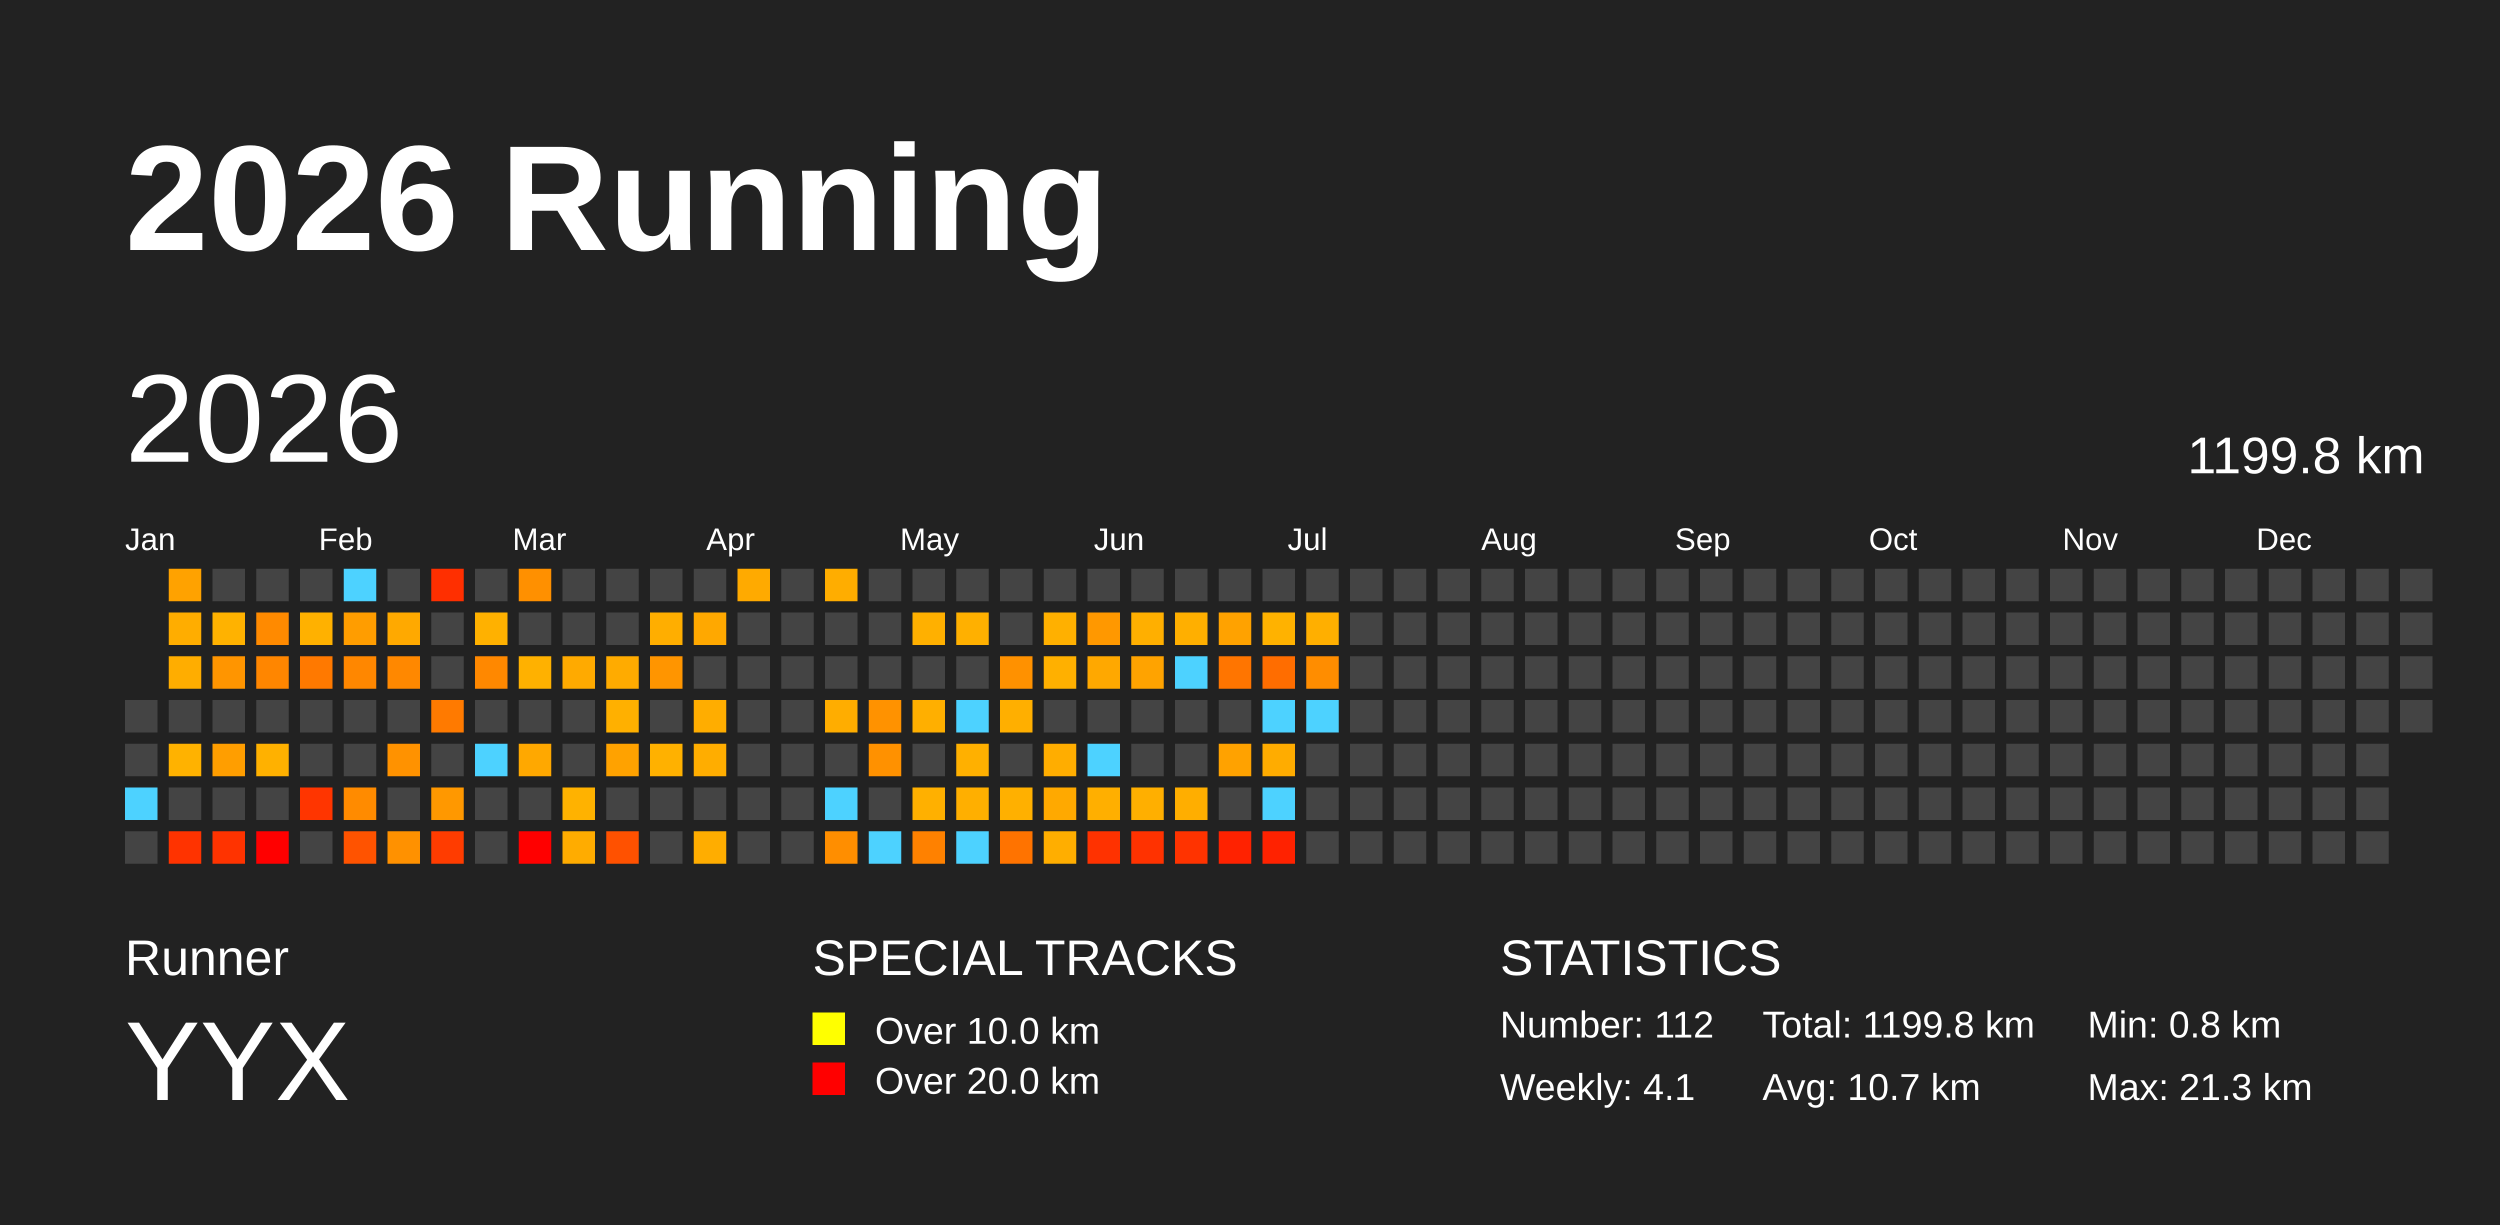
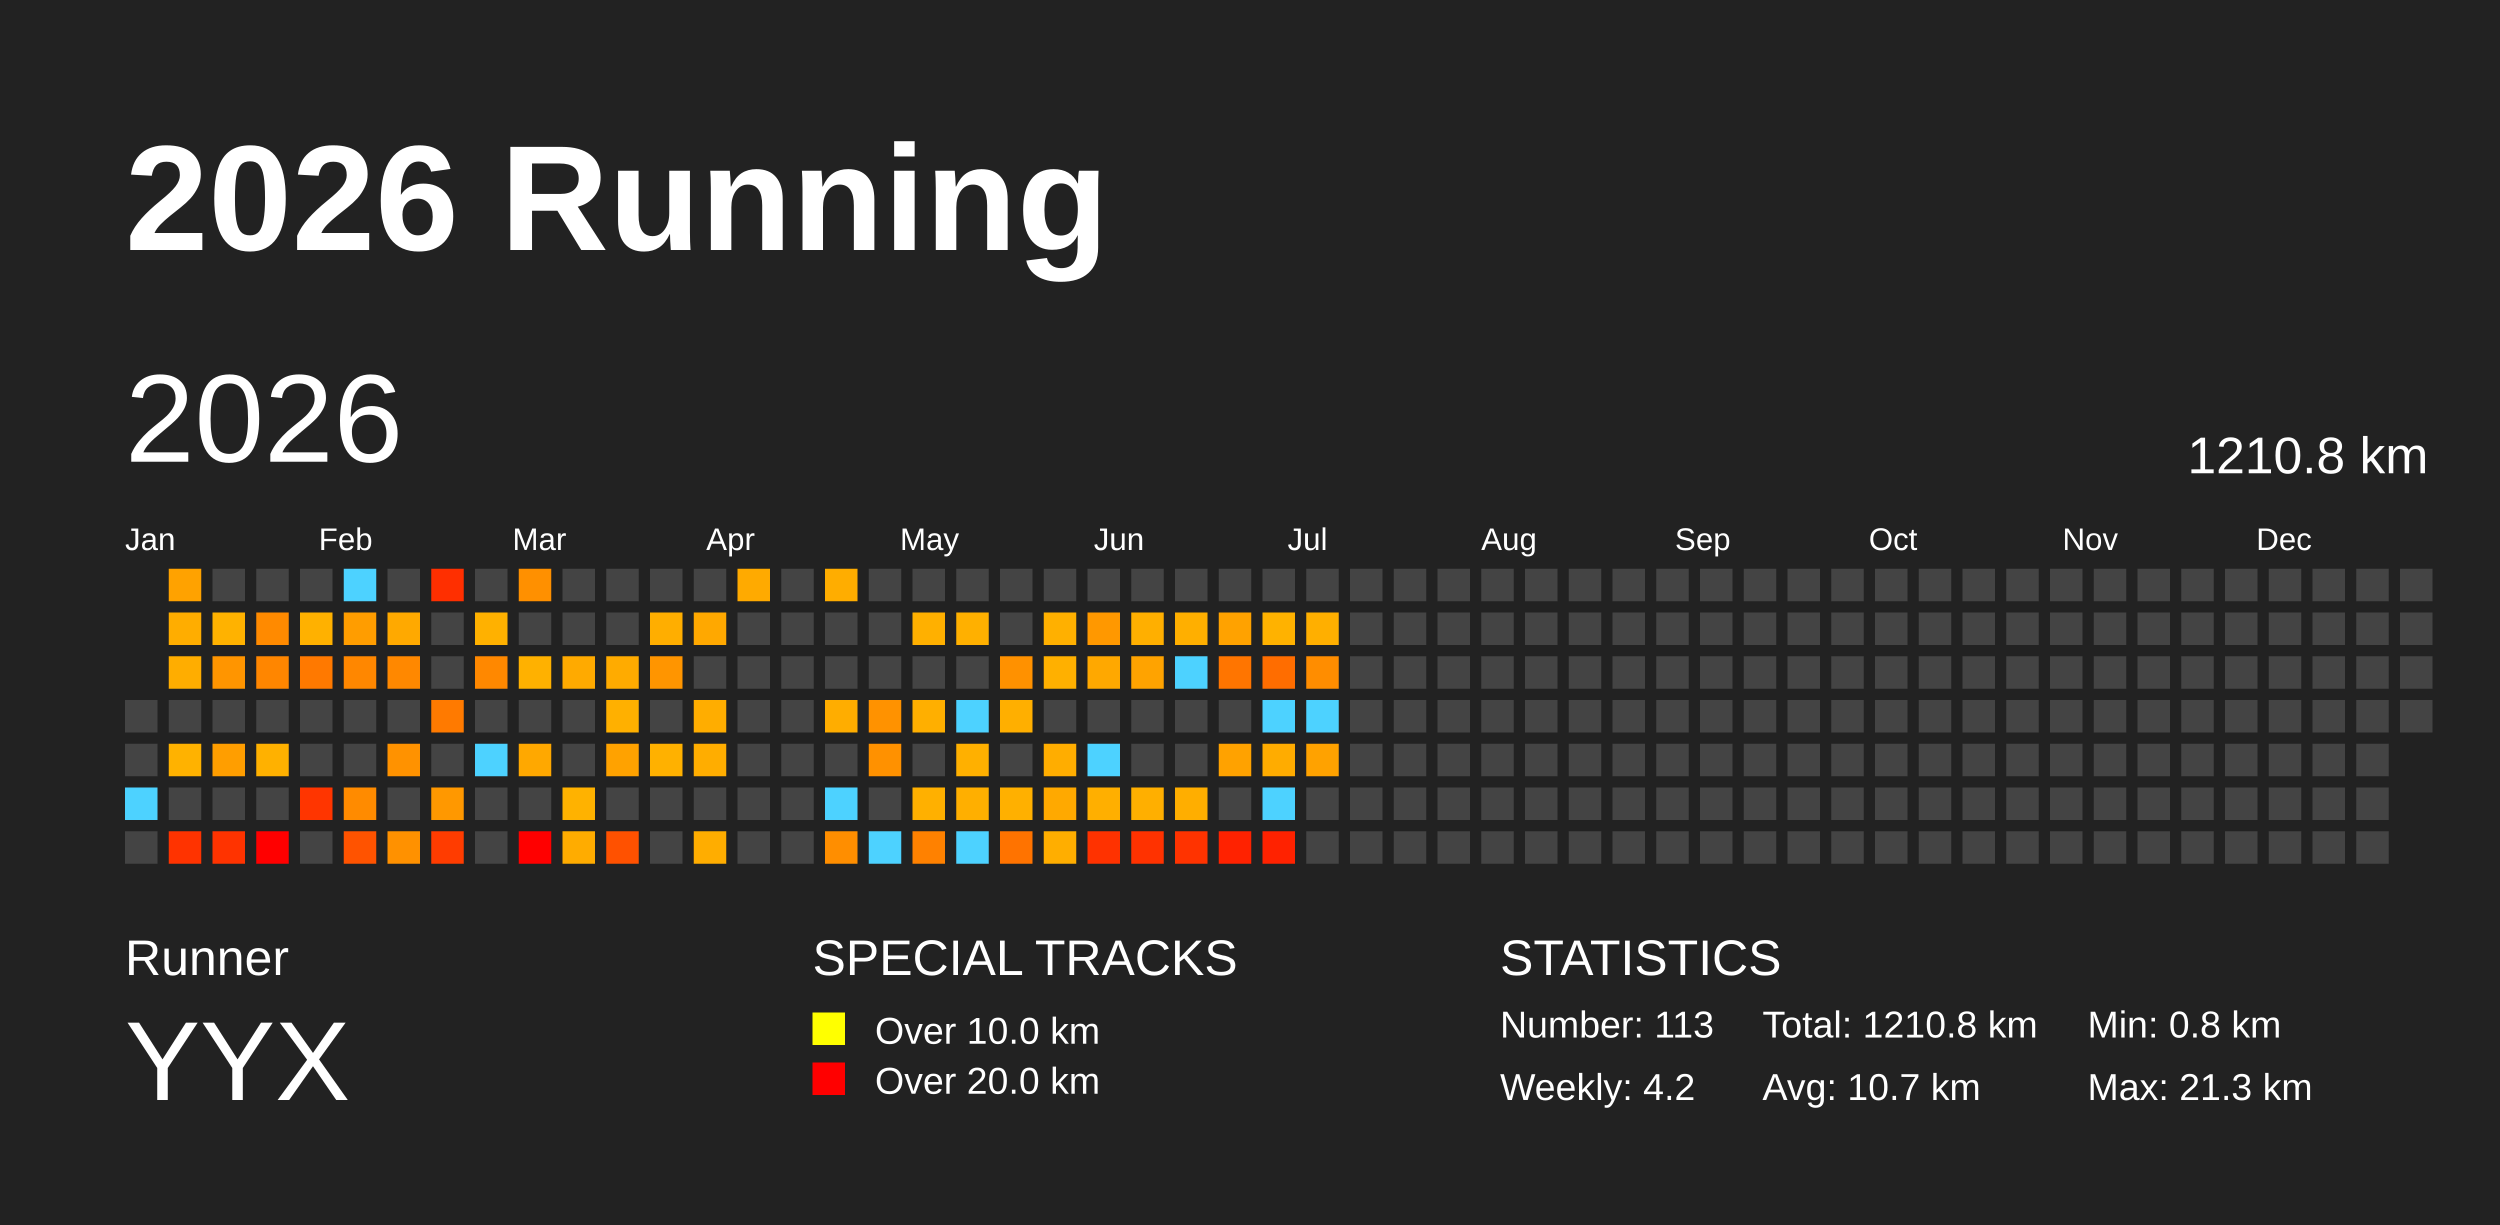
<svg xmlns="http://www.w3.org/2000/svg" baseProfile="full" height="98mm" version="1.1" viewBox="0,0,200,98" width="200mm">
  <defs />
  <rect fill="#222222" height="98" width="200" x="0" y="0" />
  <text fill="#FFFFFF" style="font-size:12px; font-family:Arial; font-weight:bold;" x="10" y="20">2026 Running</text>
  <text fill="#FFFFFF" style="font-size:4px; font-family:Arial" x="10" y="78">Runner</text>
  <text fill="#FFFFFF" style="font-size:9px; font-family:Arial" x="10" y="88">YYX</text>
  <text fill="#FFFFFF" style="font-size:4px; font-family:Arial" x="65" y="78">SPECIAL TRACKS</text>
  <rect fill="yellow" height="2.6" width="2.6" x="65" y="81" />
  <text fill="#FFFFFF" style="font-size:3px; font-family:Arial" x="70" y="83.5">Over 10.0 km</text>
  <rect fill="red" height="2.6" width="2.6" x="65" y="85" />
  <text fill="#FFFFFF" style="font-size:3px; font-family:Arial" x="70" y="87.5">Over 20.0 km</text>
  <text fill="#FFFFFF" style="font-size:4px; font-family:Arial" x="120" y="78">STATISTICS</text>
-   <text fill="#FFFFFF" style="font-size:3px; font-family:Arial" x="120" y="83">Number: 112</text>
-   <text fill="#FFFFFF" style="font-size:3px; font-family:Arial" x="120" y="88">Weekly: 4.1</text>
-   <text fill="#FFFFFF" style="font-size:3px; font-family:Arial" x="141" y="83">Total: 1199.8 km</text>
+   <text fill="#FFFFFF" style="font-size:3px; font-family:Arial" x="120" y="83">Number: 113</text>
+   <text fill="#FFFFFF" style="font-size:3px; font-family:Arial" x="120" y="88">Weekly: 4.2</text>
+   <text fill="#FFFFFF" style="font-size:3px; font-family:Arial" x="141" y="83">Total: 1210.8 km</text>
  <text fill="#FFFFFF" style="font-size:3px; font-family:Arial" x="141" y="88">Avg: 10.7 km</text>
  <text fill="#FFFFFF" style="font-size:3px; font-family:Arial" x="167" y="83">Min: 0.8 km</text>
  <text fill="#FFFFFF" style="font-size:3px; font-family:Arial" x="167" y="88">Max: 21.3 km</text>
  <text dominant-baseline="hanging" fill="#FFFFFF" style="font-size:10.0px; font-family:Arial;" x="10" y="30">2026</text>
-   <text dominant-baseline="hanging" fill="#FFFFFF" style="font-size:4.125px; font-family:Arial;" x="175" y="35">1199.8 km</text>
+   <text dominant-baseline="hanging" fill="#FFFFFF" style="font-size:4.125px; font-family:Arial;" x="175" y="35">1210.8 km</text>
  <text fill="#FFFFFF" style="font-size:2.5px; font-family:Arial" x="10.0" y="44">Jan</text>
  <text fill="#FFFFFF" style="font-size:2.5px; font-family:Arial" x="25.5" y="44">Feb</text>
  <text fill="#FFFFFF" style="font-size:2.5px; font-family:Arial" x="41.0" y="44">Mar</text>
  <text fill="#FFFFFF" style="font-size:2.5px; font-family:Arial" x="56.5" y="44">Apr</text>
  <text fill="#FFFFFF" style="font-size:2.5px; font-family:Arial" x="72.0" y="44">May</text>
  <text fill="#FFFFFF" style="font-size:2.5px; font-family:Arial" x="87.5" y="44">Jun</text>
  <text fill="#FFFFFF" style="font-size:2.5px; font-family:Arial" x="103.0" y="44">Jul</text>
  <text fill="#FFFFFF" style="font-size:2.5px; font-family:Arial" x="118.5" y="44">Aug</text>
  <text fill="#FFFFFF" style="font-size:2.5px; font-family:Arial" x="134.0" y="44">Sep</text>
  <text fill="#FFFFFF" style="font-size:2.5px; font-family:Arial" x="149.5" y="44">Oct</text>
  <text fill="#FFFFFF" style="font-size:2.5px; font-family:Arial" x="165.0" y="44">Nov</text>
  <text fill="#FFFFFF" style="font-size:2.5px; font-family:Arial" x="180.5" y="44">Dec</text>
  <rect fill="#444444" height="2.6" width="2.6" x="10.0" y="56.0" />
  <rect fill="#444444" height="2.6" width="2.6" x="10.0" y="59.5" />
  <rect fill="#4dd2ff" height="2.6" width="2.6" x="10.0" y="63.0" />
  <rect fill="#444444" height="2.6" width="2.6" x="10.0" y="66.5" />
  <rect fill="#ffa200" height="2.6" width="2.6" x="13.5" y="45.5" />
  <rect fill="#ffad00" height="2.6" width="2.6" x="13.5" y="49.0" />
  <rect fill="#ffad00" height="2.6" width="2.6" x="13.5" y="52.5" />
  <rect fill="#444444" height="2.6" width="2.6" x="13.5" y="56.0" />
  <rect fill="#ffb200" height="2.6" width="2.6" x="13.5" y="59.5" />
  <rect fill="#444444" height="2.6" width="2.6" x="13.5" y="63.0" />
  <rect fill="#ff3300" height="2.6" width="2.6" x="13.5" y="66.5" />
  <rect fill="#444444" height="2.6" width="2.6" x="17.0" y="45.5" />
  <rect fill="#ffb200" height="2.6" width="2.6" x="17.0" y="49.0" />
  <rect fill="#ff9500" height="2.6" width="2.6" x="17.0" y="52.5" />
  <rect fill="#444444" height="2.6" width="2.6" x="17.0" y="56.0" />
  <rect fill="#ff9e00" height="2.6" width="2.6" x="17.0" y="59.5" />
  <rect fill="#444444" height="2.6" width="2.6" x="17.0" y="63.0" />
  <rect fill="#ff3300" height="2.6" width="2.6" x="17.0" y="66.5" />
  <rect fill="#444444" height="2.6" width="2.6" x="20.5" y="45.5" />
  <rect fill="#ff8a00" height="2.6" width="2.6" x="20.5" y="49.0" />
  <rect fill="#ff8600" height="2.6" width="2.6" x="20.5" y="52.5" />
  <rect fill="#444444" height="2.6" width="2.6" x="20.5" y="56.0" />
  <rect fill="#ffb100" height="2.6" width="2.6" x="20.5" y="59.5" />
  <rect fill="#444444" height="2.6" width="2.6" x="20.5" y="63.0" />
  <rect fill="red" height="2.6" width="2.6" x="20.5" y="66.5" />
  <rect fill="#444444" height="2.6" width="2.6" x="24.0" y="45.5" />
  <rect fill="#ffb100" height="2.6" width="2.6" x="24.0" y="49.0" />
  <rect fill="#ff7900" height="2.6" width="2.6" x="24.0" y="52.5" />
  <rect fill="#444444" height="2.6" width="2.6" x="24.0" y="56.0" />
  <rect fill="#444444" height="2.6" width="2.6" x="24.0" y="59.5" />
  <rect fill="#ff3500" height="2.6" width="2.6" x="24.0" y="63.0" />
  <rect fill="#444444" height="2.6" width="2.6" x="24.0" y="66.5" />
  <rect fill="#4dd2ff" height="2.6" width="2.6" x="27.5" y="45.5" />
  <rect fill="#ff9d00" height="2.6" width="2.6" x="27.5" y="49.0" />
  <rect fill="#ff8700" height="2.6" width="2.6" x="27.5" y="52.5" />
  <rect fill="#444444" height="2.6" width="2.6" x="27.5" y="56.0" />
  <rect fill="#444444" height="2.6" width="2.6" x="27.5" y="59.5" />
  <rect fill="#ff8b00" height="2.6" width="2.6" x="27.5" y="63.0" />
  <rect fill="#ff5300" height="2.6" width="2.6" x="27.5" y="66.5" />
  <rect fill="#444444" height="2.6" width="2.6" x="31.0" y="45.5" />
  <rect fill="#ffa900" height="2.6" width="2.6" x="31.0" y="49.0" />
  <rect fill="#ff8800" height="2.6" width="2.6" x="31.0" y="52.5" />
  <rect fill="#444444" height="2.6" width="2.6" x="31.0" y="56.0" />
  <rect fill="#ff9200" height="2.6" width="2.6" x="31.0" y="59.5" />
  <rect fill="#444444" height="2.6" width="2.6" x="31.0" y="63.0" />
  <rect fill="#ff9100" height="2.6" width="2.6" x="31.0" y="66.5" />
  <rect fill="#ff2f00" height="2.6" width="2.6" x="34.5" y="45.5" />
  <rect fill="#444444" height="2.6" width="2.6" x="34.5" y="49.0" />
  <rect fill="#444444" height="2.6" width="2.6" x="34.5" y="52.5" />
  <rect fill="#ff7a00" height="2.6" width="2.6" x="34.5" y="56.0" />
  <rect fill="#444444" height="2.6" width="2.6" x="34.5" y="59.5" />
  <rect fill="#ff9800" height="2.6" width="2.6" x="34.5" y="63.0" />
  <rect fill="#ff3c00" height="2.6" width="2.6" x="34.5" y="66.5" />
  <rect fill="#444444" height="2.6" width="2.6" x="38.0" y="45.5" />
  <rect fill="#ffb100" height="2.6" width="2.6" x="38.0" y="49.0" />
  <rect fill="#ff8800" height="2.6" width="2.6" x="38.0" y="52.5" />
  <rect fill="#444444" height="2.6" width="2.6" x="38.0" y="56.0" />
  <rect fill="#4dd2ff" height="2.6" width="2.6" x="38.0" y="59.5" />
  <rect fill="#444444" height="2.6" width="2.6" x="38.0" y="63.0" />
  <rect fill="#444444" height="2.6" width="2.6" x="38.0" y="66.5" />
  <rect fill="#ff9000" height="2.6" width="2.6" x="41.5" y="45.5" />
  <rect fill="#444444" height="2.6" width="2.6" x="41.5" y="49.0" />
  <rect fill="#ffb100" height="2.6" width="2.6" x="41.5" y="52.5" />
  <rect fill="#444444" height="2.6" width="2.6" x="41.5" y="56.0" />
  <rect fill="#ffa800" height="2.6" width="2.6" x="41.5" y="59.5" />
  <rect fill="#444444" height="2.6" width="2.6" x="41.5" y="63.0" />
  <rect fill="red" height="2.6" width="2.6" x="41.5" y="66.5" />
  <rect fill="#444444" height="2.6" width="2.6" x="45.0" y="45.5" />
  <rect fill="#444444" height="2.6" width="2.6" x="45.0" y="49.0" />
  <rect fill="#ffaa00" height="2.6" width="2.6" x="45.0" y="52.5" />
  <rect fill="#444444" height="2.6" width="2.6" x="45.0" y="56.0" />
  <rect fill="#444444" height="2.6" width="2.6" x="45.0" y="59.5" />
  <rect fill="#ffb200" height="2.6" width="2.6" x="45.0" y="63.0" />
  <rect fill="#ffac00" height="2.6" width="2.6" x="45.0" y="66.5" />
  <rect fill="#444444" height="2.6" width="2.6" x="48.5" y="45.5" />
  <rect fill="#444444" height="2.6" width="2.6" x="48.5" y="49.0" />
  <rect fill="#ffab00" height="2.6" width="2.6" x="48.5" y="52.5" />
  <rect fill="#ffb000" height="2.6" width="2.6" x="48.5" y="56.0" />
  <rect fill="#ffa200" height="2.6" width="2.6" x="48.5" y="59.5" />
  <rect fill="#444444" height="2.6" width="2.6" x="48.5" y="63.0" />
  <rect fill="#ff5100" height="2.6" width="2.6" x="48.5" y="66.5" />
  <rect fill="#444444" height="2.6" width="2.6" x="52.0" y="45.5" />
  <rect fill="#ffae00" height="2.6" width="2.6" x="52.0" y="49.0" />
  <rect fill="#ff9500" height="2.6" width="2.6" x="52.0" y="52.5" />
  <rect fill="#444444" height="2.6" width="2.6" x="52.0" y="56.0" />
  <rect fill="#ffb100" height="2.6" width="2.6" x="52.0" y="59.5" />
  <rect fill="#444444" height="2.6" width="2.6" x="52.0" y="63.0" />
  <rect fill="#444444" height="2.6" width="2.6" x="52.0" y="66.5" />
  <rect fill="#444444" height="2.6" width="2.6" x="55.5" y="45.5" />
  <rect fill="#ffa800" height="2.6" width="2.6" x="55.5" y="49.0" />
  <rect fill="#444444" height="2.6" width="2.6" x="55.5" y="52.5" />
  <rect fill="#ffad00" height="2.6" width="2.6" x="55.5" y="56.0" />
  <rect fill="#ffad00" height="2.6" width="2.6" x="55.5" y="59.5" />
  <rect fill="#444444" height="2.6" width="2.6" x="55.5" y="63.0" />
  <rect fill="#ffad00" height="2.6" width="2.6" x="55.5" y="66.5" />
  <rect fill="#ffaa00" height="2.6" width="2.6" x="59.0" y="45.5" />
  <rect fill="#444444" height="2.6" width="2.6" x="59.0" y="49.0" />
  <rect fill="#444444" height="2.6" width="2.6" x="59.0" y="52.5" />
  <rect fill="#444444" height="2.6" width="2.6" x="59.0" y="56.0" />
  <rect fill="#444444" height="2.6" width="2.6" x="59.0" y="59.5" />
  <rect fill="#444444" height="2.6" width="2.6" x="59.0" y="63.0" />
  <rect fill="#444444" height="2.6" width="2.6" x="59.0" y="66.5" />
  <rect fill="#444444" height="2.6" width="2.6" x="62.5" y="45.5" />
  <rect fill="#444444" height="2.6" width="2.6" x="62.5" y="49.0" />
  <rect fill="#444444" height="2.6" width="2.6" x="62.5" y="52.5" />
  <rect fill="#444444" height="2.6" width="2.6" x="62.5" y="56.0" />
  <rect fill="#444444" height="2.6" width="2.6" x="62.5" y="59.5" />
  <rect fill="#444444" height="2.6" width="2.6" x="62.5" y="63.0" />
  <rect fill="#444444" height="2.6" width="2.6" x="62.5" y="66.5" />
  <rect fill="#ffad00" height="2.6" width="2.6" x="66.0" y="45.5" />
  <rect fill="#444444" height="2.6" width="2.6" x="66.0" y="49.0" />
  <rect fill="#444444" height="2.6" width="2.6" x="66.0" y="52.5" />
  <rect fill="#ffad00" height="2.6" width="2.6" x="66.0" y="56.0" />
  <rect fill="#444444" height="2.6" width="2.6" x="66.0" y="59.5" />
  <rect fill="#4dd2ff" height="2.6" width="2.6" x="66.0" y="63.0" />
  <rect fill="#ff8e00" height="2.6" width="2.6" x="66.0" y="66.5" />
  <rect fill="#444444" height="2.6" width="2.6" x="69.5" y="45.5" />
  <rect fill="#444444" height="2.6" width="2.6" x="69.5" y="49.0" />
  <rect fill="#444444" height="2.6" width="2.6" x="69.5" y="52.5" />
  <rect fill="#ff9200" height="2.6" width="2.6" x="69.5" y="56.0" />
  <rect fill="#ff9100" height="2.6" width="2.6" x="69.5" y="59.5" />
  <rect fill="#444444" height="2.6" width="2.6" x="69.5" y="63.0" />
  <rect fill="#4dd2ff" height="2.6" width="2.6" x="69.5" y="66.5" />
  <rect fill="#444444" height="2.6" width="2.6" x="73.0" y="45.5" />
  <rect fill="#ffb000" height="2.6" width="2.6" x="73.0" y="49.0" />
  <rect fill="#444444" height="2.6" width="2.6" x="73.0" y="52.5" />
  <rect fill="#ffaf00" height="2.6" width="2.6" x="73.0" y="56.0" />
  <rect fill="#444444" height="2.6" width="2.6" x="73.0" y="59.5" />
  <rect fill="#ffb000" height="2.6" width="2.6" x="73.0" y="63.0" />
  <rect fill="#ff8100" height="2.6" width="2.6" x="73.0" y="66.5" />
  <rect fill="#444444" height="2.6" width="2.6" x="76.5" y="45.5" />
  <rect fill="#ffb000" height="2.6" width="2.6" x="76.5" y="49.0" />
  <rect fill="#444444" height="2.6" width="2.6" x="76.5" y="52.5" />
  <rect fill="#4dd2ff" height="2.6" width="2.6" x="76.5" y="56.0" />
  <rect fill="#ffb000" height="2.6" width="2.6" x="76.5" y="59.5" />
  <rect fill="#ffaf00" height="2.6" width="2.6" x="76.5" y="63.0" />
  <rect fill="#4dd2ff" height="2.6" width="2.6" x="76.5" y="66.5" />
  <rect fill="#444444" height="2.6" width="2.6" x="80.0" y="45.5" />
  <rect fill="#444444" height="2.6" width="2.6" x="80.0" y="49.0" />
  <rect fill="#ff9100" height="2.6" width="2.6" x="80.0" y="52.5" />
  <rect fill="#ffaf00" height="2.6" width="2.6" x="80.0" y="56.0" />
  <rect fill="#444444" height="2.6" width="2.6" x="80.0" y="59.5" />
  <rect fill="#ffb000" height="2.6" width="2.6" x="80.0" y="63.0" />
  <rect fill="#ff7300" height="2.6" width="2.6" x="80.0" y="66.5" />
  <rect fill="#444444" height="2.6" width="2.6" x="83.5" y="45.5" />
  <rect fill="#ffb000" height="2.6" width="2.6" x="83.5" y="49.0" />
  <rect fill="#ffb000" height="2.6" width="2.6" x="83.5" y="52.5" />
  <rect fill="#444444" height="2.6" width="2.6" x="83.5" y="56.0" />
  <rect fill="#ffad00" height="2.6" width="2.6" x="83.5" y="59.5" />
  <rect fill="#ffa900" height="2.6" width="2.6" x="83.5" y="63.0" />
  <rect fill="#ffae00" height="2.6" width="2.6" x="83.5" y="66.5" />
  <rect fill="#444444" height="2.6" width="2.6" x="87.0" y="45.5" />
  <rect fill="#ff9800" height="2.6" width="2.6" x="87.0" y="49.0" />
  <rect fill="#ffa800" height="2.6" width="2.6" x="87.0" y="52.5" />
  <rect fill="#444444" height="2.6" width="2.6" x="87.0" y="56.0" />
  <rect fill="#4dd2ff" height="2.6" width="2.6" x="87.0" y="59.5" />
  <rect fill="#ffaf00" height="2.6" width="2.6" x="87.0" y="63.0" />
  <rect fill="#ff3200" height="2.6" width="2.6" x="87.0" y="66.5" />
  <rect fill="#444444" height="2.6" width="2.6" x="90.5" y="45.5" />
  <rect fill="#ffaf00" height="2.6" width="2.6" x="90.5" y="49.0" />
  <rect fill="#ffa300" height="2.6" width="2.6" x="90.5" y="52.5" />
  <rect fill="#444444" height="2.6" width="2.6" x="90.5" y="56.0" />
  <rect fill="#444444" height="2.6" width="2.6" x="90.5" y="59.5" />
  <rect fill="#ffaf00" height="2.6" width="2.6" x="90.5" y="63.0" />
  <rect fill="#ff3200" height="2.6" width="2.6" x="90.5" y="66.5" />
  <rect fill="#444444" height="2.6" width="2.6" x="94.0" y="45.5" />
  <rect fill="#ffaf00" height="2.6" width="2.6" x="94.0" y="49.0" />
  <rect fill="#4dd2ff" height="2.6" width="2.6" x="94.0" y="52.5" />
  <rect fill="#444444" height="2.6" width="2.6" x="94.0" y="56.0" />
  <rect fill="#444444" height="2.6" width="2.6" x="94.0" y="59.5" />
  <rect fill="#ffae00" height="2.6" width="2.6" x="94.0" y="63.0" />
  <rect fill="#ff3300" height="2.6" width="2.6" x="94.0" y="66.5" />
  <rect fill="#444444" height="2.6" width="2.6" x="97.5" y="45.5" />
  <rect fill="#ffa200" height="2.6" width="2.6" x="97.5" y="49.0" />
  <rect fill="#ff7500" height="2.6" width="2.6" x="97.5" y="52.5" />
  <rect fill="#444444" height="2.6" width="2.6" x="97.5" y="56.0" />
  <rect fill="#ffa200" height="2.6" width="2.6" x="97.5" y="59.5" />
  <rect fill="#444444" height="2.6" width="2.6" x="97.5" y="63.0" />
  <rect fill="#ff2200" height="2.6" width="2.6" x="97.5" y="66.5" />
  <rect fill="#444444" height="2.6" width="2.6" x="101.0" y="45.5" />
  <rect fill="#ffb200" height="2.6" width="2.6" x="101.0" y="49.0" />
  <rect fill="#ff6d00" height="2.6" width="2.6" x="101.0" y="52.5" />
  <rect fill="#4dd2ff" height="2.6" width="2.6" x="101.0" y="56.0" />
  <rect fill="#ffac00" height="2.6" width="2.6" x="101.0" y="59.5" />
  <rect fill="#4dd2ff" height="2.6" width="2.6" x="101.0" y="63.0" />
  <rect fill="#ff2200" height="2.6" width="2.6" x="101.0" y="66.5" />
  <rect fill="#444444" height="2.6" width="2.6" x="104.5" y="45.5" />
  <rect fill="#ffaf00" height="2.6" width="2.6" x="104.5" y="49.0" />
  <rect fill="#ff8d00" height="2.6" width="2.6" x="104.5" y="52.5" />
  <rect fill="#4dd2ff" height="2.6" width="2.6" x="104.5" y="56.0" />
-   <rect fill="#444444" height="2.6" width="2.6" x="104.5" y="59.5" />
+   <rect fill="#ffa200" height="2.6" width="2.6" x="104.5" y="59.5" />
  <rect fill="#444444" height="2.6" width="2.6" x="104.5" y="63.0" />
  <rect fill="#444444" height="2.6" width="2.6" x="104.5" y="66.5" />
  <rect fill="#444444" height="2.6" width="2.6" x="108.0" y="45.5" />
  <rect fill="#444444" height="2.6" width="2.6" x="108.0" y="49.0" />
  <rect fill="#444444" height="2.6" width="2.6" x="108.0" y="52.5" />
  <rect fill="#444444" height="2.6" width="2.6" x="108.0" y="56.0" />
  <rect fill="#444444" height="2.6" width="2.6" x="108.0" y="59.5" />
  <rect fill="#444444" height="2.6" width="2.6" x="108.0" y="63.0" />
  <rect fill="#444444" height="2.6" width="2.6" x="108.0" y="66.5" />
  <rect fill="#444444" height="2.6" width="2.6" x="111.5" y="45.5" />
  <rect fill="#444444" height="2.6" width="2.6" x="111.5" y="49.0" />
  <rect fill="#444444" height="2.6" width="2.6" x="111.5" y="52.5" />
  <rect fill="#444444" height="2.6" width="2.6" x="111.5" y="56.0" />
  <rect fill="#444444" height="2.6" width="2.6" x="111.5" y="59.5" />
  <rect fill="#444444" height="2.6" width="2.6" x="111.5" y="63.0" />
  <rect fill="#444444" height="2.6" width="2.6" x="111.5" y="66.5" />
  <rect fill="#444444" height="2.6" width="2.6" x="115.0" y="45.5" />
  <rect fill="#444444" height="2.6" width="2.6" x="115.0" y="49.0" />
  <rect fill="#444444" height="2.6" width="2.6" x="115.0" y="52.5" />
  <rect fill="#444444" height="2.6" width="2.6" x="115.0" y="56.0" />
  <rect fill="#444444" height="2.6" width="2.6" x="115.0" y="59.5" />
  <rect fill="#444444" height="2.6" width="2.6" x="115.0" y="63.0" />
  <rect fill="#444444" height="2.6" width="2.6" x="115.0" y="66.5" />
  <rect fill="#444444" height="2.6" width="2.6" x="118.5" y="45.5" />
  <rect fill="#444444" height="2.6" width="2.6" x="118.5" y="49.0" />
  <rect fill="#444444" height="2.6" width="2.6" x="118.5" y="52.5" />
  <rect fill="#444444" height="2.6" width="2.6" x="118.5" y="56.0" />
  <rect fill="#444444" height="2.6" width="2.6" x="118.5" y="59.5" />
  <rect fill="#444444" height="2.6" width="2.6" x="118.5" y="63.0" />
  <rect fill="#444444" height="2.6" width="2.6" x="118.5" y="66.5" />
  <rect fill="#444444" height="2.6" width="2.6" x="122.0" y="45.5" />
  <rect fill="#444444" height="2.6" width="2.6" x="122.0" y="49.0" />
  <rect fill="#444444" height="2.6" width="2.6" x="122.0" y="52.5" />
  <rect fill="#444444" height="2.6" width="2.6" x="122.0" y="56.0" />
  <rect fill="#444444" height="2.6" width="2.6" x="122.0" y="59.5" />
  <rect fill="#444444" height="2.6" width="2.6" x="122.0" y="63.0" />
  <rect fill="#444444" height="2.6" width="2.6" x="122.0" y="66.5" />
  <rect fill="#444444" height="2.6" width="2.6" x="125.5" y="45.5" />
  <rect fill="#444444" height="2.6" width="2.6" x="125.5" y="49.0" />
  <rect fill="#444444" height="2.6" width="2.6" x="125.5" y="52.5" />
  <rect fill="#444444" height="2.6" width="2.6" x="125.5" y="56.0" />
  <rect fill="#444444" height="2.6" width="2.6" x="125.5" y="59.5" />
  <rect fill="#444444" height="2.6" width="2.6" x="125.5" y="63.0" />
  <rect fill="#444444" height="2.6" width="2.6" x="125.5" y="66.5" />
  <rect fill="#444444" height="2.6" width="2.6" x="129.0" y="45.5" />
  <rect fill="#444444" height="2.6" width="2.6" x="129.0" y="49.0" />
  <rect fill="#444444" height="2.6" width="2.6" x="129.0" y="52.5" />
  <rect fill="#444444" height="2.6" width="2.6" x="129.0" y="56.0" />
  <rect fill="#444444" height="2.6" width="2.6" x="129.0" y="59.5" />
  <rect fill="#444444" height="2.6" width="2.6" x="129.0" y="63.0" />
  <rect fill="#444444" height="2.6" width="2.6" x="129.0" y="66.5" />
  <rect fill="#444444" height="2.6" width="2.6" x="132.5" y="45.5" />
  <rect fill="#444444" height="2.6" width="2.6" x="132.5" y="49.0" />
  <rect fill="#444444" height="2.6" width="2.6" x="132.5" y="52.5" />
  <rect fill="#444444" height="2.6" width="2.6" x="132.5" y="56.0" />
  <rect fill="#444444" height="2.6" width="2.6" x="132.5" y="59.5" />
  <rect fill="#444444" height="2.6" width="2.6" x="132.5" y="63.0" />
  <rect fill="#444444" height="2.6" width="2.6" x="132.5" y="66.5" />
  <rect fill="#444444" height="2.6" width="2.6" x="136.0" y="45.5" />
  <rect fill="#444444" height="2.6" width="2.6" x="136.0" y="49.0" />
  <rect fill="#444444" height="2.6" width="2.6" x="136.0" y="52.5" />
  <rect fill="#444444" height="2.6" width="2.6" x="136.0" y="56.0" />
  <rect fill="#444444" height="2.6" width="2.6" x="136.0" y="59.5" />
  <rect fill="#444444" height="2.6" width="2.6" x="136.0" y="63.0" />
  <rect fill="#444444" height="2.6" width="2.6" x="136.0" y="66.5" />
  <rect fill="#444444" height="2.6" width="2.6" x="139.5" y="45.5" />
  <rect fill="#444444" height="2.6" width="2.6" x="139.5" y="49.0" />
  <rect fill="#444444" height="2.6" width="2.6" x="139.5" y="52.5" />
  <rect fill="#444444" height="2.6" width="2.6" x="139.5" y="56.0" />
  <rect fill="#444444" height="2.6" width="2.6" x="139.5" y="59.5" />
  <rect fill="#444444" height="2.6" width="2.6" x="139.5" y="63.0" />
  <rect fill="#444444" height="2.6" width="2.6" x="139.5" y="66.5" />
  <rect fill="#444444" height="2.6" width="2.6" x="143.0" y="45.5" />
  <rect fill="#444444" height="2.6" width="2.6" x="143.0" y="49.0" />
  <rect fill="#444444" height="2.6" width="2.6" x="143.0" y="52.5" />
  <rect fill="#444444" height="2.6" width="2.6" x="143.0" y="56.0" />
  <rect fill="#444444" height="2.6" width="2.6" x="143.0" y="59.5" />
  <rect fill="#444444" height="2.6" width="2.6" x="143.0" y="63.0" />
  <rect fill="#444444" height="2.6" width="2.6" x="143.0" y="66.5" />
  <rect fill="#444444" height="2.6" width="2.6" x="146.5" y="45.5" />
  <rect fill="#444444" height="2.6" width="2.6" x="146.5" y="49.0" />
  <rect fill="#444444" height="2.6" width="2.6" x="146.5" y="52.5" />
  <rect fill="#444444" height="2.6" width="2.6" x="146.5" y="56.0" />
  <rect fill="#444444" height="2.6" width="2.6" x="146.5" y="59.5" />
  <rect fill="#444444" height="2.6" width="2.6" x="146.5" y="63.0" />
  <rect fill="#444444" height="2.6" width="2.6" x="146.5" y="66.5" />
  <rect fill="#444444" height="2.6" width="2.6" x="150.0" y="45.5" />
  <rect fill="#444444" height="2.6" width="2.6" x="150.0" y="49.0" />
  <rect fill="#444444" height="2.6" width="2.6" x="150.0" y="52.5" />
  <rect fill="#444444" height="2.6" width="2.6" x="150.0" y="56.0" />
  <rect fill="#444444" height="2.6" width="2.6" x="150.0" y="59.5" />
  <rect fill="#444444" height="2.6" width="2.6" x="150.0" y="63.0" />
  <rect fill="#444444" height="2.6" width="2.6" x="150.0" y="66.5" />
  <rect fill="#444444" height="2.6" width="2.6" x="153.5" y="45.5" />
  <rect fill="#444444" height="2.6" width="2.6" x="153.5" y="49.0" />
  <rect fill="#444444" height="2.6" width="2.6" x="153.5" y="52.5" />
  <rect fill="#444444" height="2.6" width="2.6" x="153.5" y="56.0" />
  <rect fill="#444444" height="2.6" width="2.6" x="153.5" y="59.5" />
  <rect fill="#444444" height="2.6" width="2.6" x="153.5" y="63.0" />
  <rect fill="#444444" height="2.6" width="2.6" x="153.5" y="66.5" />
  <rect fill="#444444" height="2.6" width="2.6" x="157.0" y="45.5" />
  <rect fill="#444444" height="2.6" width="2.6" x="157.0" y="49.0" />
  <rect fill="#444444" height="2.6" width="2.6" x="157.0" y="52.5" />
  <rect fill="#444444" height="2.6" width="2.6" x="157.0" y="56.0" />
  <rect fill="#444444" height="2.6" width="2.6" x="157.0" y="59.5" />
  <rect fill="#444444" height="2.6" width="2.6" x="157.0" y="63.0" />
  <rect fill="#444444" height="2.6" width="2.6" x="157.0" y="66.5" />
  <rect fill="#444444" height="2.6" width="2.6" x="160.5" y="45.5" />
  <rect fill="#444444" height="2.6" width="2.6" x="160.5" y="49.0" />
  <rect fill="#444444" height="2.6" width="2.6" x="160.5" y="52.5" />
  <rect fill="#444444" height="2.6" width="2.6" x="160.5" y="56.0" />
  <rect fill="#444444" height="2.6" width="2.6" x="160.5" y="59.5" />
  <rect fill="#444444" height="2.6" width="2.6" x="160.5" y="63.0" />
  <rect fill="#444444" height="2.6" width="2.6" x="160.5" y="66.5" />
  <rect fill="#444444" height="2.6" width="2.6" x="164.0" y="45.5" />
  <rect fill="#444444" height="2.6" width="2.6" x="164.0" y="49.0" />
  <rect fill="#444444" height="2.6" width="2.6" x="164.0" y="52.5" />
  <rect fill="#444444" height="2.6" width="2.6" x="164.0" y="56.0" />
  <rect fill="#444444" height="2.6" width="2.6" x="164.0" y="59.5" />
  <rect fill="#444444" height="2.6" width="2.6" x="164.0" y="63.0" />
  <rect fill="#444444" height="2.6" width="2.6" x="164.0" y="66.5" />
  <rect fill="#444444" height="2.6" width="2.6" x="167.5" y="45.5" />
  <rect fill="#444444" height="2.6" width="2.6" x="167.5" y="49.0" />
  <rect fill="#444444" height="2.6" width="2.6" x="167.5" y="52.5" />
  <rect fill="#444444" height="2.6" width="2.6" x="167.5" y="56.0" />
  <rect fill="#444444" height="2.6" width="2.6" x="167.5" y="59.5" />
  <rect fill="#444444" height="2.6" width="2.6" x="167.5" y="63.0" />
  <rect fill="#444444" height="2.6" width="2.6" x="167.5" y="66.5" />
  <rect fill="#444444" height="2.6" width="2.6" x="171.0" y="45.5" />
  <rect fill="#444444" height="2.6" width="2.6" x="171.0" y="49.0" />
  <rect fill="#444444" height="2.6" width="2.6" x="171.0" y="52.5" />
  <rect fill="#444444" height="2.6" width="2.6" x="171.0" y="56.0" />
  <rect fill="#444444" height="2.6" width="2.6" x="171.0" y="59.5" />
  <rect fill="#444444" height="2.6" width="2.6" x="171.0" y="63.0" />
  <rect fill="#444444" height="2.6" width="2.6" x="171.0" y="66.5" />
  <rect fill="#444444" height="2.6" width="2.6" x="174.5" y="45.5" />
  <rect fill="#444444" height="2.6" width="2.6" x="174.5" y="49.0" />
  <rect fill="#444444" height="2.6" width="2.6" x="174.5" y="52.5" />
  <rect fill="#444444" height="2.6" width="2.6" x="174.5" y="56.0" />
  <rect fill="#444444" height="2.6" width="2.6" x="174.5" y="59.5" />
  <rect fill="#444444" height="2.6" width="2.6" x="174.5" y="63.0" />
  <rect fill="#444444" height="2.6" width="2.6" x="174.5" y="66.5" />
  <rect fill="#444444" height="2.6" width="2.6" x="178.0" y="45.5" />
  <rect fill="#444444" height="2.6" width="2.6" x="178.0" y="49.0" />
  <rect fill="#444444" height="2.6" width="2.6" x="178.0" y="52.5" />
  <rect fill="#444444" height="2.6" width="2.6" x="178.0" y="56.0" />
  <rect fill="#444444" height="2.6" width="2.6" x="178.0" y="59.5" />
  <rect fill="#444444" height="2.6" width="2.6" x="178.0" y="63.0" />
  <rect fill="#444444" height="2.6" width="2.6" x="178.0" y="66.5" />
  <rect fill="#444444" height="2.6" width="2.6" x="181.5" y="45.5" />
  <rect fill="#444444" height="2.6" width="2.6" x="181.5" y="49.0" />
  <rect fill="#444444" height="2.6" width="2.6" x="181.5" y="52.5" />
  <rect fill="#444444" height="2.6" width="2.6" x="181.5" y="56.0" />
  <rect fill="#444444" height="2.6" width="2.6" x="181.5" y="59.5" />
  <rect fill="#444444" height="2.6" width="2.6" x="181.5" y="63.0" />
  <rect fill="#444444" height="2.6" width="2.6" x="181.5" y="66.5" />
  <rect fill="#444444" height="2.6" width="2.6" x="185.0" y="45.5" />
  <rect fill="#444444" height="2.6" width="2.6" x="185.0" y="49.0" />
  <rect fill="#444444" height="2.6" width="2.6" x="185.0" y="52.5" />
  <rect fill="#444444" height="2.6" width="2.6" x="185.0" y="56.0" />
  <rect fill="#444444" height="2.6" width="2.6" x="185.0" y="59.5" />
  <rect fill="#444444" height="2.6" width="2.6" x="185.0" y="63.0" />
  <rect fill="#444444" height="2.6" width="2.6" x="185.0" y="66.5" />
  <rect fill="#444444" height="2.6" width="2.6" x="188.5" y="45.5" />
  <rect fill="#444444" height="2.6" width="2.6" x="188.5" y="49.0" />
  <rect fill="#444444" height="2.6" width="2.6" x="188.5" y="52.5" />
  <rect fill="#444444" height="2.6" width="2.6" x="188.5" y="56.0" />
  <rect fill="#444444" height="2.6" width="2.6" x="188.5" y="59.5" />
  <rect fill="#444444" height="2.6" width="2.6" x="188.5" y="63.0" />
  <rect fill="#444444" height="2.6" width="2.6" x="188.5" y="66.5" />
  <rect fill="#444444" height="2.6" width="2.6" x="192.0" y="45.5" />
  <rect fill="#444444" height="2.6" width="2.6" x="192.0" y="49.0" />
  <rect fill="#444444" height="2.6" width="2.6" x="192.0" y="52.5" />
  <rect fill="#444444" height="2.6" width="2.6" x="192.0" y="56.0" />
</svg>
